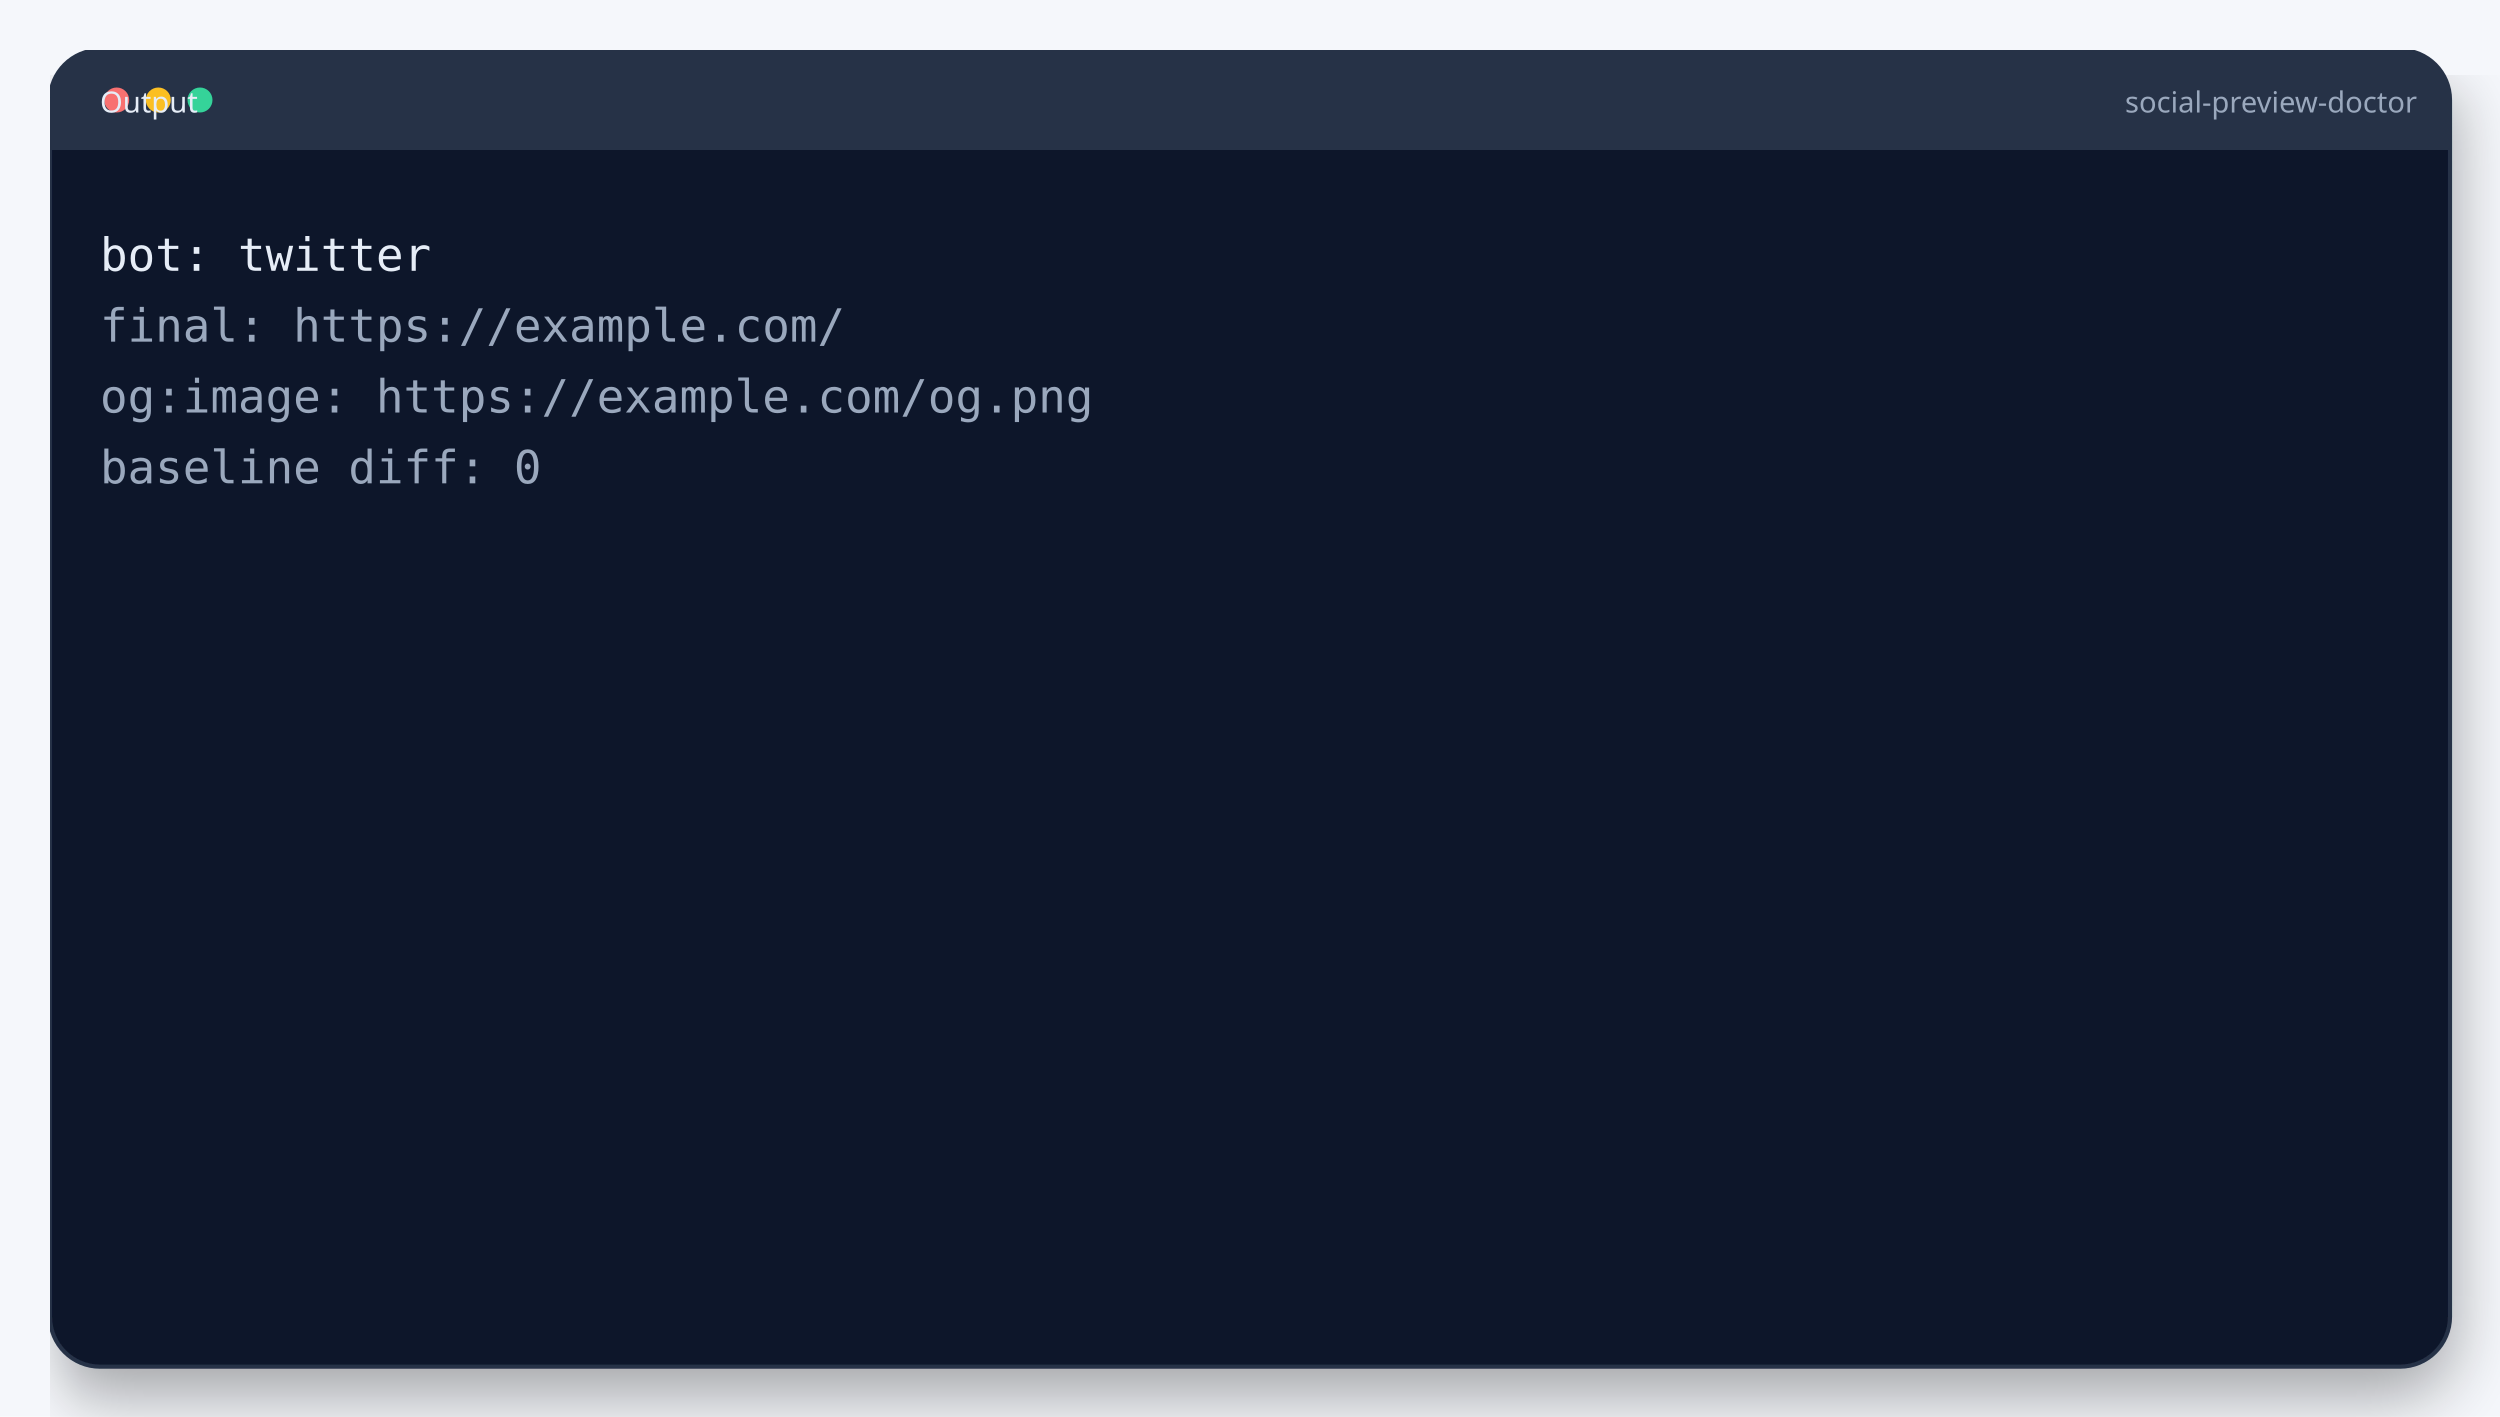
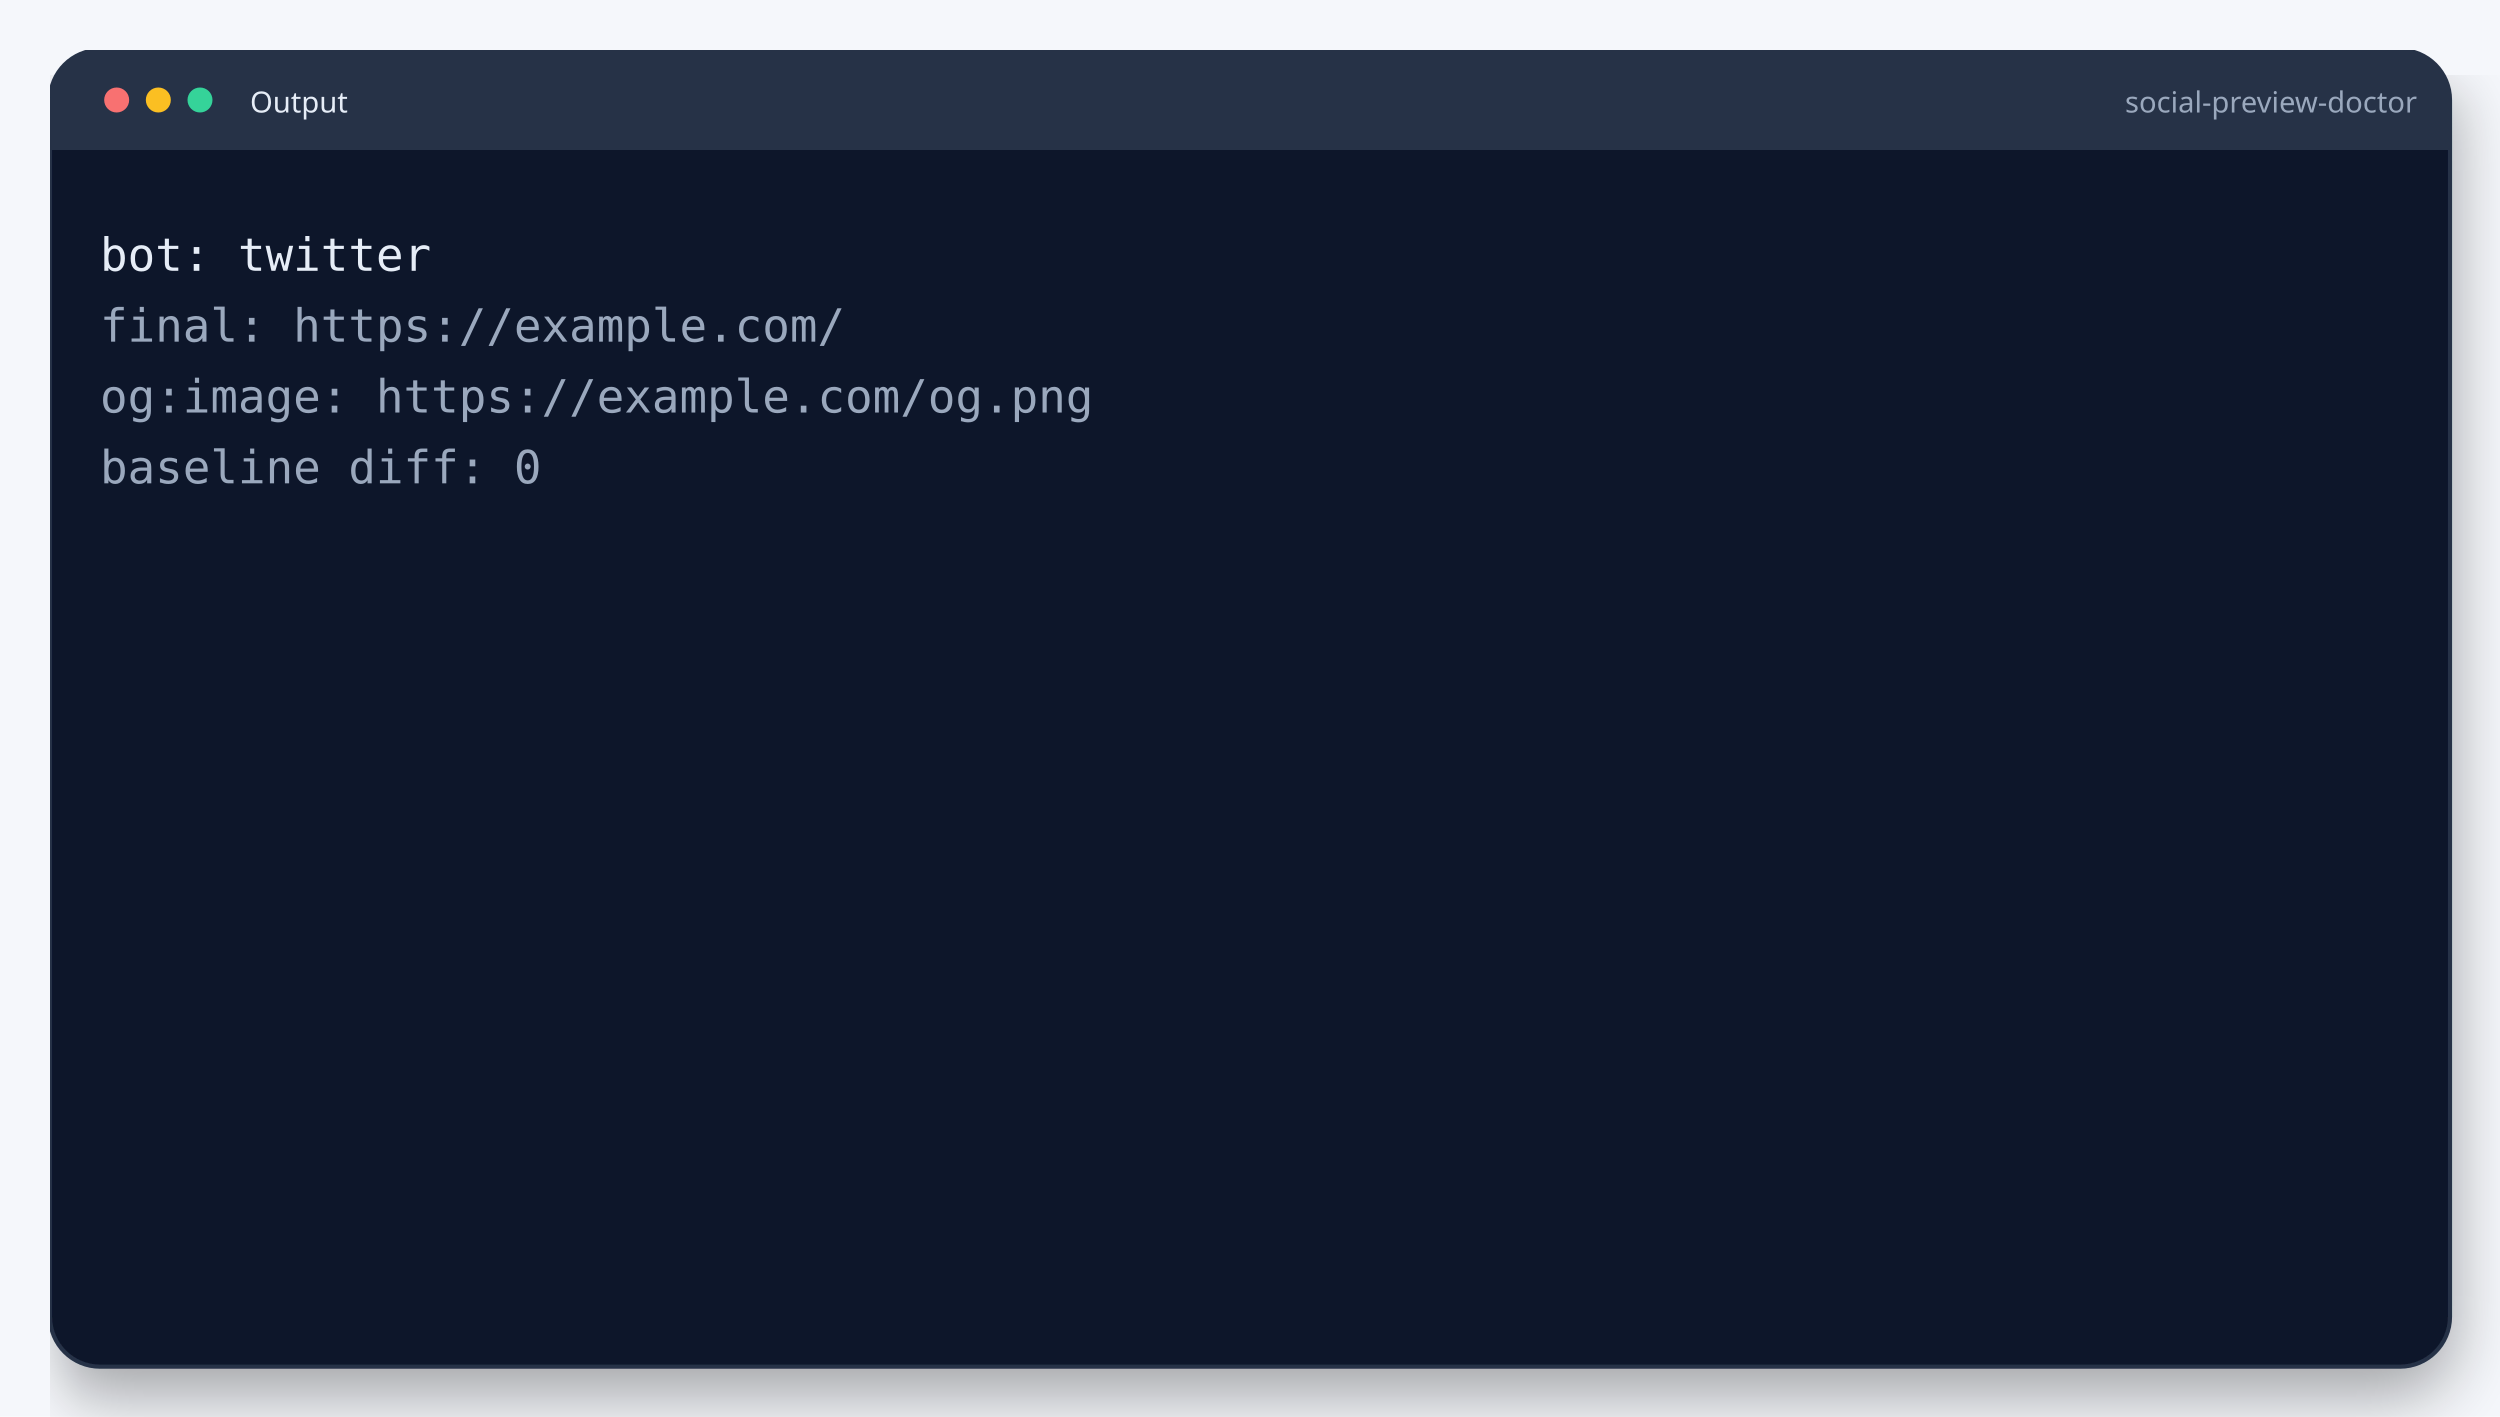
<svg xmlns="http://www.w3.org/2000/svg" width="1200" height="680" fill="none" style="color-scheme:light dark" viewBox="0 0 1200 680">
  <style>text{font-family:"Space Grotesk","Sora","IBM Plex Sans",sans-serif}.mono{font-family:"IBM Plex Mono","JetBrains Mono",monospace}</style>
  <path fill="#F5F7FB" d="M0 0h1200v680H0z" />
  <defs>
    <filter id="shadow" width="200%" height="200%" x="0" y="0">
      <feDropShadow dx="0" dy="12" flood-color="#000" flood-opacity=".35" stdDeviation="16" />
    </filter>
  </defs>
  <g filter="url(#shadow)">
    <rect width="1152" height="632" x="24" y="24" fill="#0F172A" stroke="#253147" stroke-width="2" rx="24" />
    <path fill="#253147" d="M48 24h1104a24 24 0 0 1 24 24v24H24V48a24 24 0 0 1 24-24" />
    <circle cx="56" cy="48" r="6" fill="#F87171" />
    <circle cx="76" cy="48" r="6" fill="#FBBF24" />
    <circle cx="96" cy="48" r="6" fill="#34D399" />
  </g>
-   <text x="48" y="54" fill="#E6EDF7" font-size="14">Output</text>
+   <text x="120" y="54" fill="#E6EDF7" font-size="14">Output</text>
  <text x="1020" y="54" fill="#9AA8BD" font-size="14">social-preview-doctor</text>
  <text x="48" y="130" fill="#E6EDF7" class="mono" font-size="22">bot: twitter</text>
  <text x="48" y="164" fill="#9AA8BD" class="mono" font-size="22">final: https://example.com/</text>
  <text x="48" y="198" fill="#9AA8BD" class="mono" font-size="22">og:image: https://example.com/og.png</text>
  <text x="48" y="232" fill="#9AA8BD" class="mono" font-size="22">baseline diff: 0</text>
</svg>
